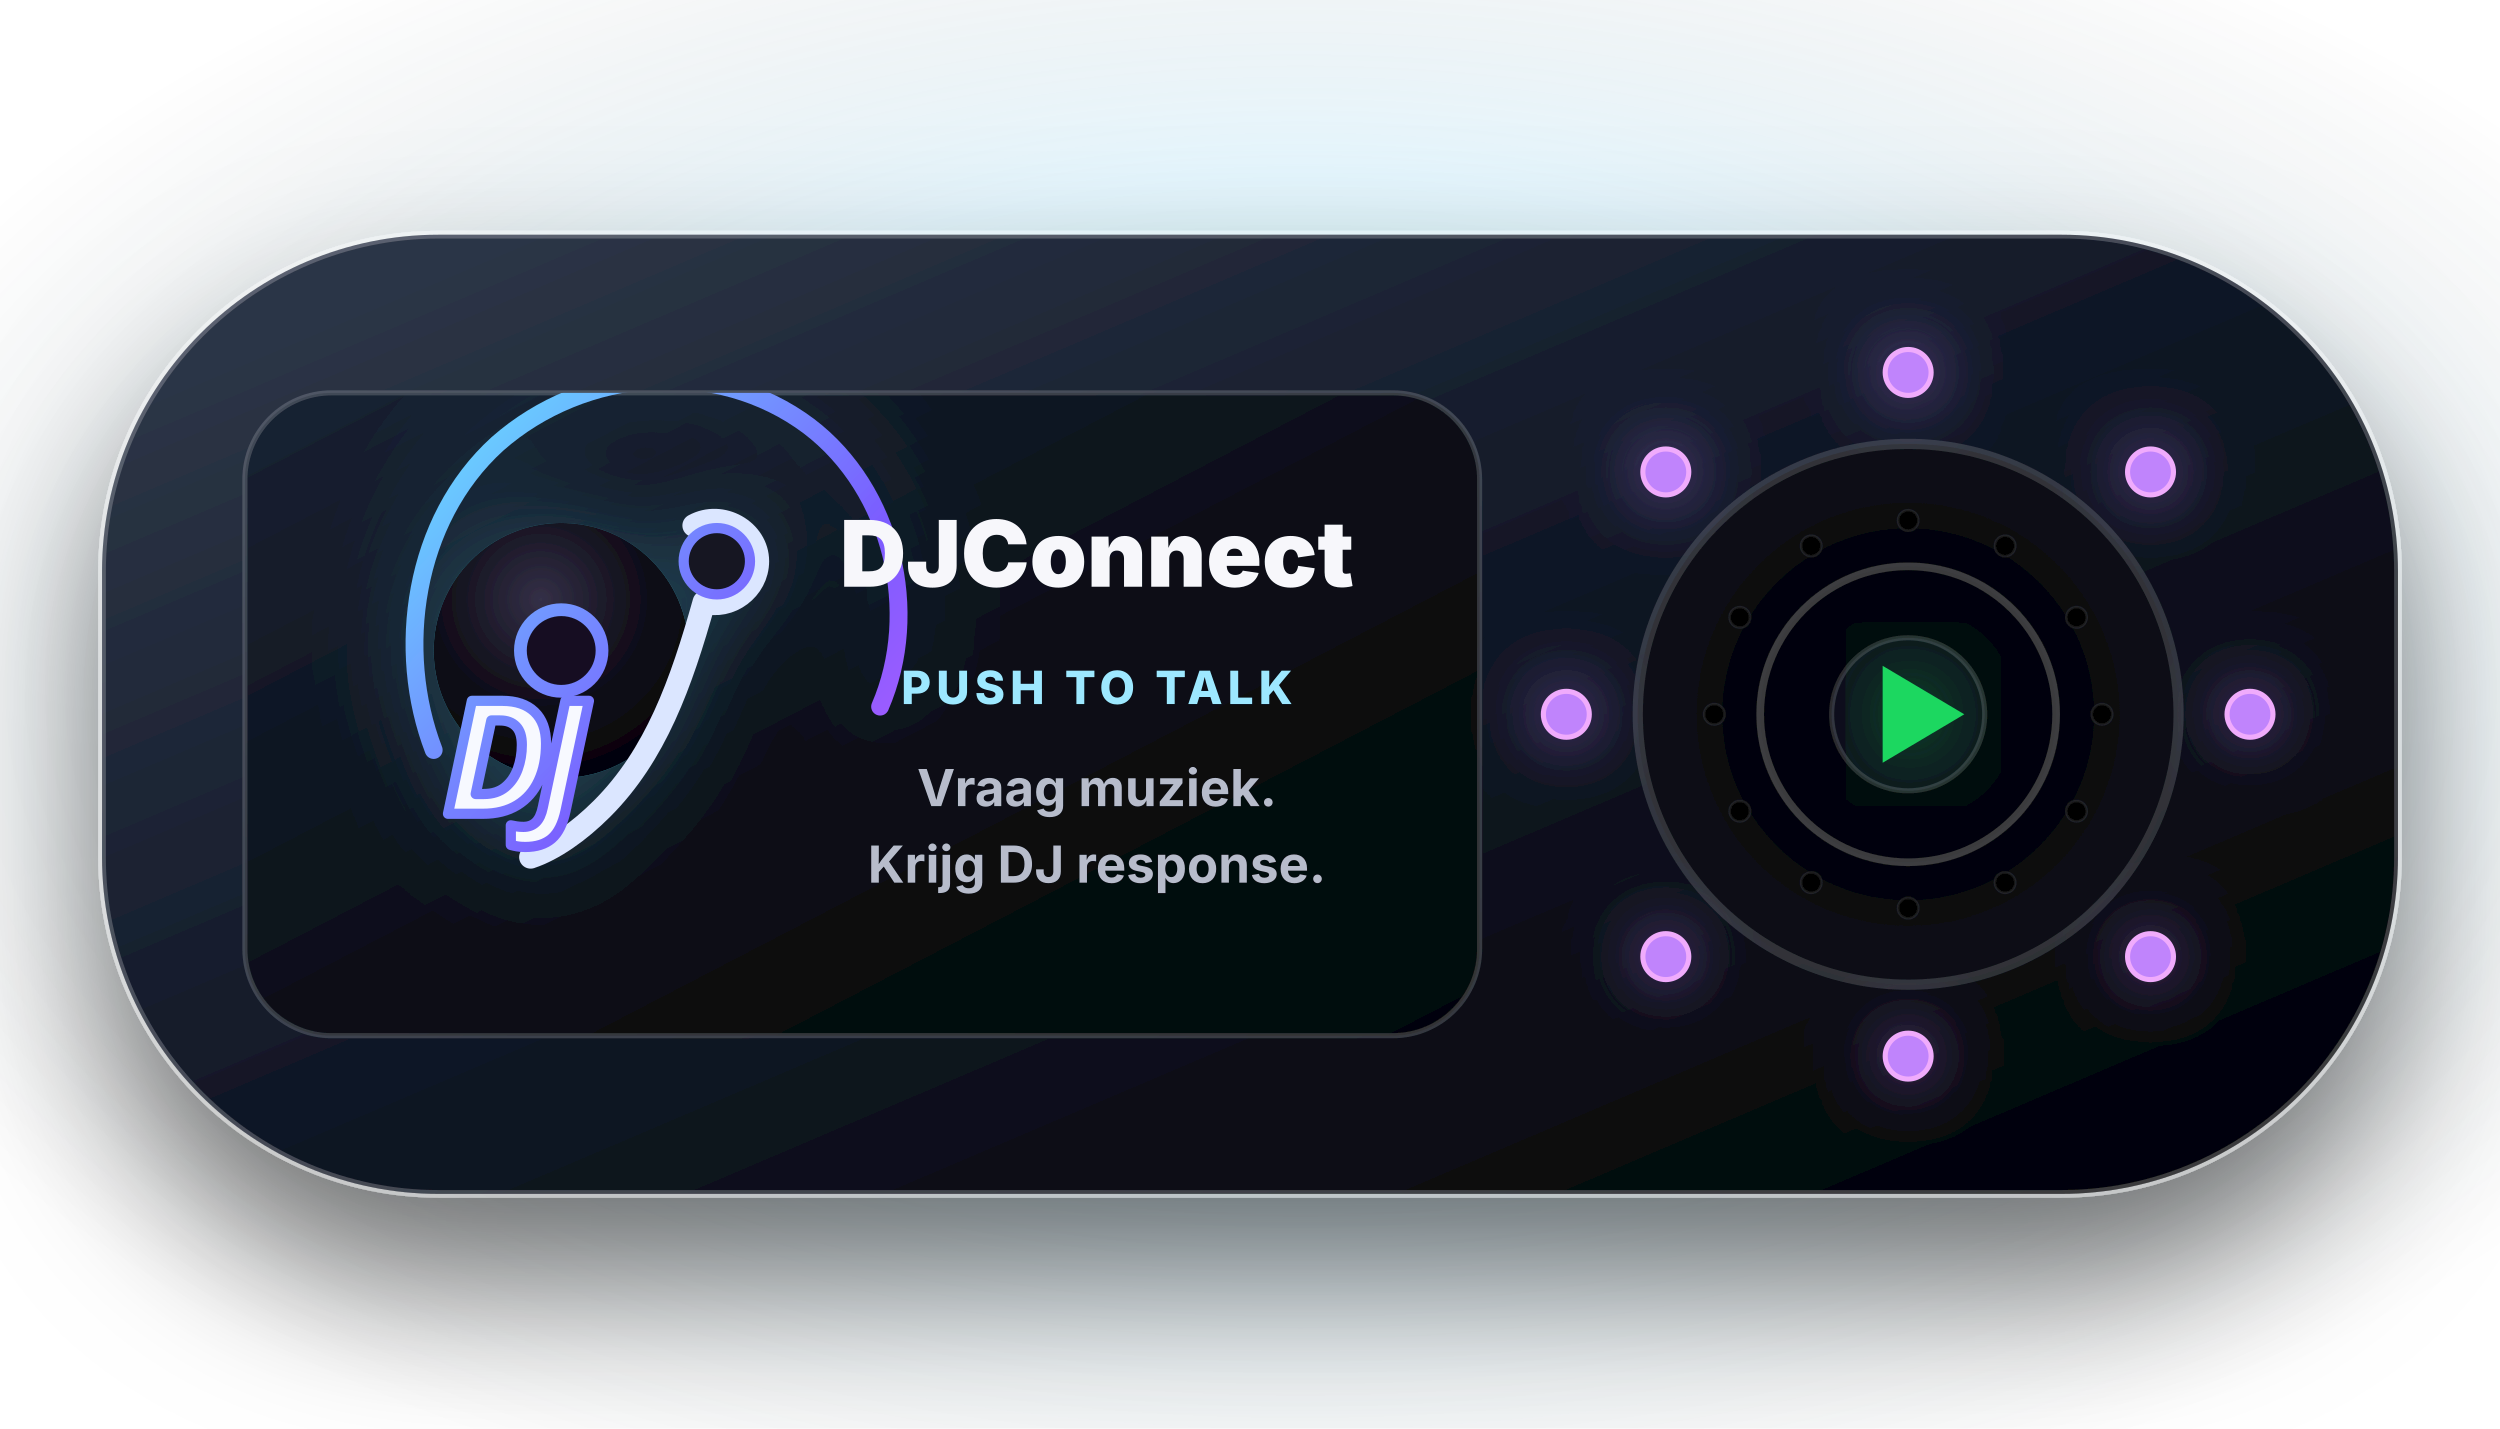
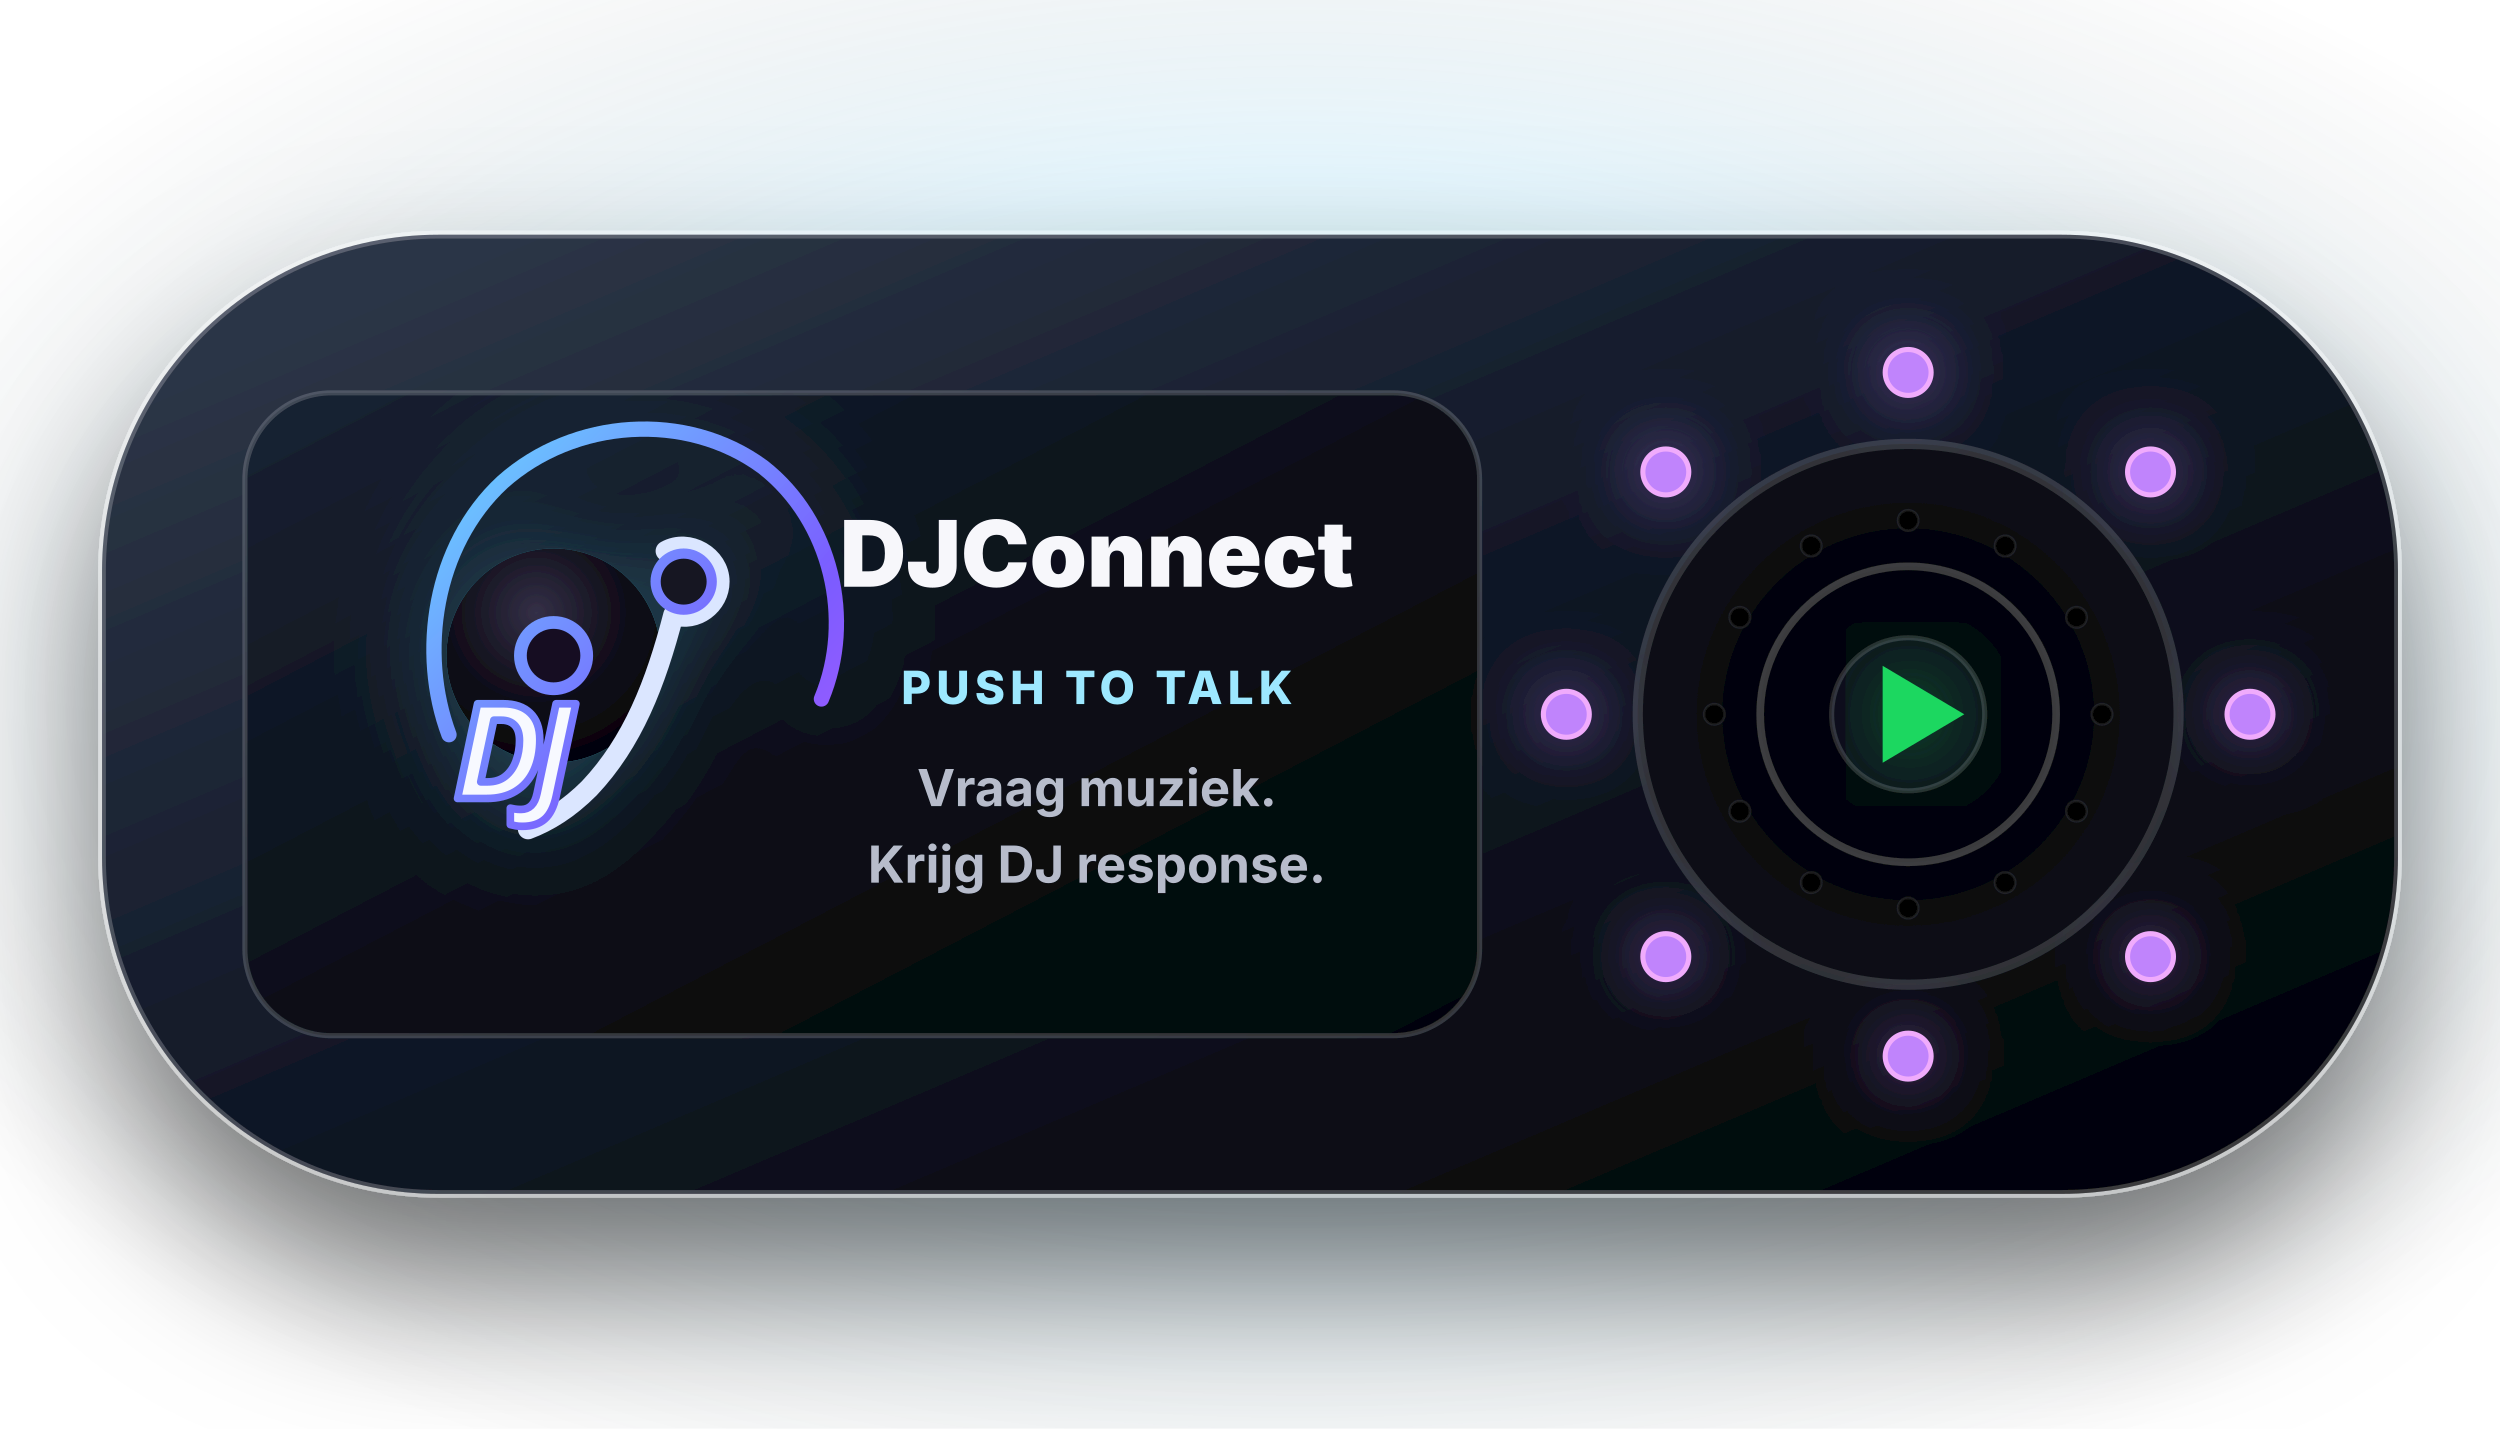
<svg xmlns="http://www.w3.org/2000/svg" viewBox="0 0 980 560" role="img" aria-labelledby="title desc">
  <defs>
    <radialGradient id="glow" cx="52%" cy="48%" r="62%">
      <stop offset="0%" stop-color="#1ed760" stop-opacity="0.34" />
      <stop offset="58%" stop-color="#38bdf8" stop-opacity="0.13" />
      <stop offset="100%" stop-color="#000" stop-opacity="0" />
    </radialGradient>
    <linearGradient id="body" x1="10%" x2="94%" y1="8%" y2="92%">
      <stop offset="0%" stop-color="#2c3546" />
      <stop offset="46%" stop-color="#111827" />
      <stop offset="100%" stop-color="#030407" />
    </linearGradient>
    <linearGradient id="screen" x1="0%" x2="100%" y1="0%" y2="100%">
      <stop offset="0%" stop-color="#182233" />
      <stop offset="62%" stop-color="#070b12" />
      <stop offset="100%" stop-color="#050608" />
    </linearGradient>
    <linearGradient id="iconAccent" x1="170" y1="154" x2="406" y2="376" gradientUnits="userSpaceOnUse">
      <stop offset="0%" stop-color="#66e0ff" />
      <stop offset="50%" stop-color="#7b5cff" />
      <stop offset="100%" stop-color="#db5cff" />
    </linearGradient>
    <radialGradient id="iconVinyl" cx="42%" cy="30%" r="74%">
      <stop offset="0%" stop-color="#343047" />
      <stop offset="48%" stop-color="#13111d" />
      <stop offset="100%" stop-color="#030207" />
    </radialGradient>
    <filter id="shadow" x="-20%" y="-30%" width="140%" height="170%">
      <feDropShadow dx="0" dy="34" stdDeviation="32" flood-color="#000" flood-opacity="0.55" />
    </filter>
    <filter id="greenGlow" x="-45%" y="-45%" width="190%" height="190%">
      <feDropShadow dx="0" dy="0" stdDeviation="18" flood-color="#1ed760" flood-opacity="0.68" />
    </filter>
    <filter id="purpleGlow" x="-45%" y="-45%" width="190%" height="190%">
      <feDropShadow dx="0" dy="0" stdDeviation="14" flood-color="#c084fc" flood-opacity="0.78" />
    </filter>
    <filter id="iconGlow" x="-45%" y="-45%" width="190%" height="190%">
      <feDropShadow dx="0" dy="0" stdDeviation="12" flood-color="#7b5cff" flood-opacity="0.62" />
      <feDropShadow dx="0" dy="0" stdDeviation="18" flood-color="#66e0ff" flood-opacity="0.24" />
    </filter>
    <clipPath id="screenClip">
      <rect x="96" y="154" width="484" height="252" rx="34" />
    </clipPath>
  </defs>
  <rect width="980" height="560" fill="url(#glow)" />
  <g filter="url(#shadow)">
    <rect x="40" y="92" width="900" height="376" rx="132" fill="url(#body)" stroke="rgba(255,255,255,0.22)" stroke-width="3" />
    <rect x="96" y="154" width="484" height="252" rx="34" fill="url(#screen)" stroke="rgba(255,255,255,0.18)" stroke-width="2" />
    <g clip-path="url(#screenClip)">
      <g filter="url(#iconGlow)">
-         <path d="M170 294c-15-39-8-90 25-120 34-30 86-34 122-7 33 25 44 73 28 110" fill="none" stroke="url(#iconAccent)" stroke-width="7" stroke-linecap="round" />
-         <circle cx="220" cy="255" r="50" fill="url(#iconVinyl)" />
-         <circle cx="220" cy="255" r="16" fill="#151023" stroke="url(#iconAccent)" stroke-width="5" />
-         <path d="M272 206c11-6 25 2 25 14 0 11-11 19-21 16-9 32-19 60-40 81-9 9-19 16-28 19" fill="none" stroke="#dbe6ff" stroke-width="9" stroke-linecap="round" stroke-linejoin="round" />
-         <circle cx="281" cy="220" r="13" fill="#131522" stroke="url(#iconAccent)" stroke-width="4" />
-         <text x="174" y="319" fill="#f7f9ff" stroke="url(#iconAccent)" stroke-width="4" stroke-linejoin="round" font-family="Avenir Next, Arial Black, Impact, sans-serif" font-style="italic" font-weight="900" font-size="62" letter-spacing="-6">DJ</text>
+         <path d="M176 288c-12-32-6-74 21-99 28-25 72-28 102-6 27 21 36 60 23 91" fill="none" stroke="url(#iconAccent)" stroke-width="6" stroke-linecap="round" />
+         <circle cx="217" cy="257" r="42" fill="url(#iconVinyl)" />
+         <circle cx="217" cy="257" r="13" fill="#151023" stroke="url(#iconAccent)" stroke-width="5" />
+         <path d="M261 216c9-5 21 2 21 12 0 9-9 16-18 13-7 27-16 50-33 68-8 8-16 13-24 16" fill="none" stroke="#dbe6ff" stroke-width="8" stroke-linecap="round" stroke-linejoin="round" />
+         <circle cx="268" cy="228" r="11" fill="#131522" stroke="url(#iconAccent)" stroke-width="4" />
+         <text x="178" y="313" fill="#f7f9ff" stroke="url(#iconAccent)" stroke-width="3" stroke-linejoin="round" font-family="Avenir Next, Arial Black, Impact, sans-serif" font-style="italic" font-weight="900" font-size="52" letter-spacing="-5">DJ</text>
      </g>
      <text x="430" y="230" text-anchor="middle" fill="#f7f7fb" font-family="Inter, Arial, sans-serif" font-size="36" font-weight="900">DJConnect</text>
      <text x="430" y="276" text-anchor="middle" fill="#9de8ff" font-family="Inter, Arial, sans-serif" font-size="18" font-weight="800" letter-spacing="2">PUSH TO TALK</text>
      <text x="430" y="316" text-anchor="middle" fill="#b7bccb" font-family="Inter, Arial, sans-serif" font-size="20" font-weight="700">Vraag muziek.</text>
      <text x="430" y="346" text-anchor="middle" fill="#b7bccb" font-family="Inter, Arial, sans-serif" font-size="20" font-weight="700">Krijg DJ response.</text>
    </g>
    <circle cx="748" cy="280" r="106" fill="#0a0d13" stroke="rgba(255,255,255,0.16)" stroke-width="4" />
    <g fill="#c084fc" stroke="#f0abfc" stroke-width="2" filter="url(#purpleGlow)">
      <circle cx="748" cy="146" r="9" />
      <circle cx="843" cy="185" r="9" />
      <circle cx="882" cy="280" r="9" />
      <circle cx="843" cy="375" r="9" />
      <circle cx="748" cy="414" r="9" />
      <circle cx="653" cy="375" r="9" />
      <circle cx="614" cy="280" r="9" />
      <circle cx="653" cy="185" r="9" />
    </g>
    <circle cx="748" cy="280" r="78" fill="#05060a" stroke="#090b11" stroke-width="10" />
    <circle cx="748" cy="280" r="58" fill="#020308" stroke="rgba(255,255,255,0.22)" stroke-width="3" />
    <g fill="#000" stroke="rgba(255,255,255,0.10)" stroke-width="1">
      <circle cx="748" cy="204" r="4" />
      <circle cx="786" cy="214" r="4" />
      <circle cx="814" cy="242" r="4" />
      <circle cx="824" cy="280" r="4" />
      <circle cx="814" cy="318" r="4" />
      <circle cx="786" cy="346" r="4" />
      <circle cx="748" cy="356" r="4" />
      <circle cx="710" cy="346" r="4" />
      <circle cx="682" cy="318" r="4" />
      <circle cx="672" cy="280" r="4" />
      <circle cx="682" cy="242" r="4" />
      <circle cx="710" cy="214" r="4" />
    </g>
    <circle cx="748" cy="280" r="30" fill="#0d111b" stroke="rgba(255,255,255,0.16)" stroke-width="2" />
    <path d="M748 224v22" stroke="#c084fc" stroke-width="7" stroke-linecap="round" filter="url(#purpleGlow)" />
    <polygon points="738,261 738,299 770,280" fill="#1ed760" filter="url(#greenGlow)" />
  </g>
</svg>
